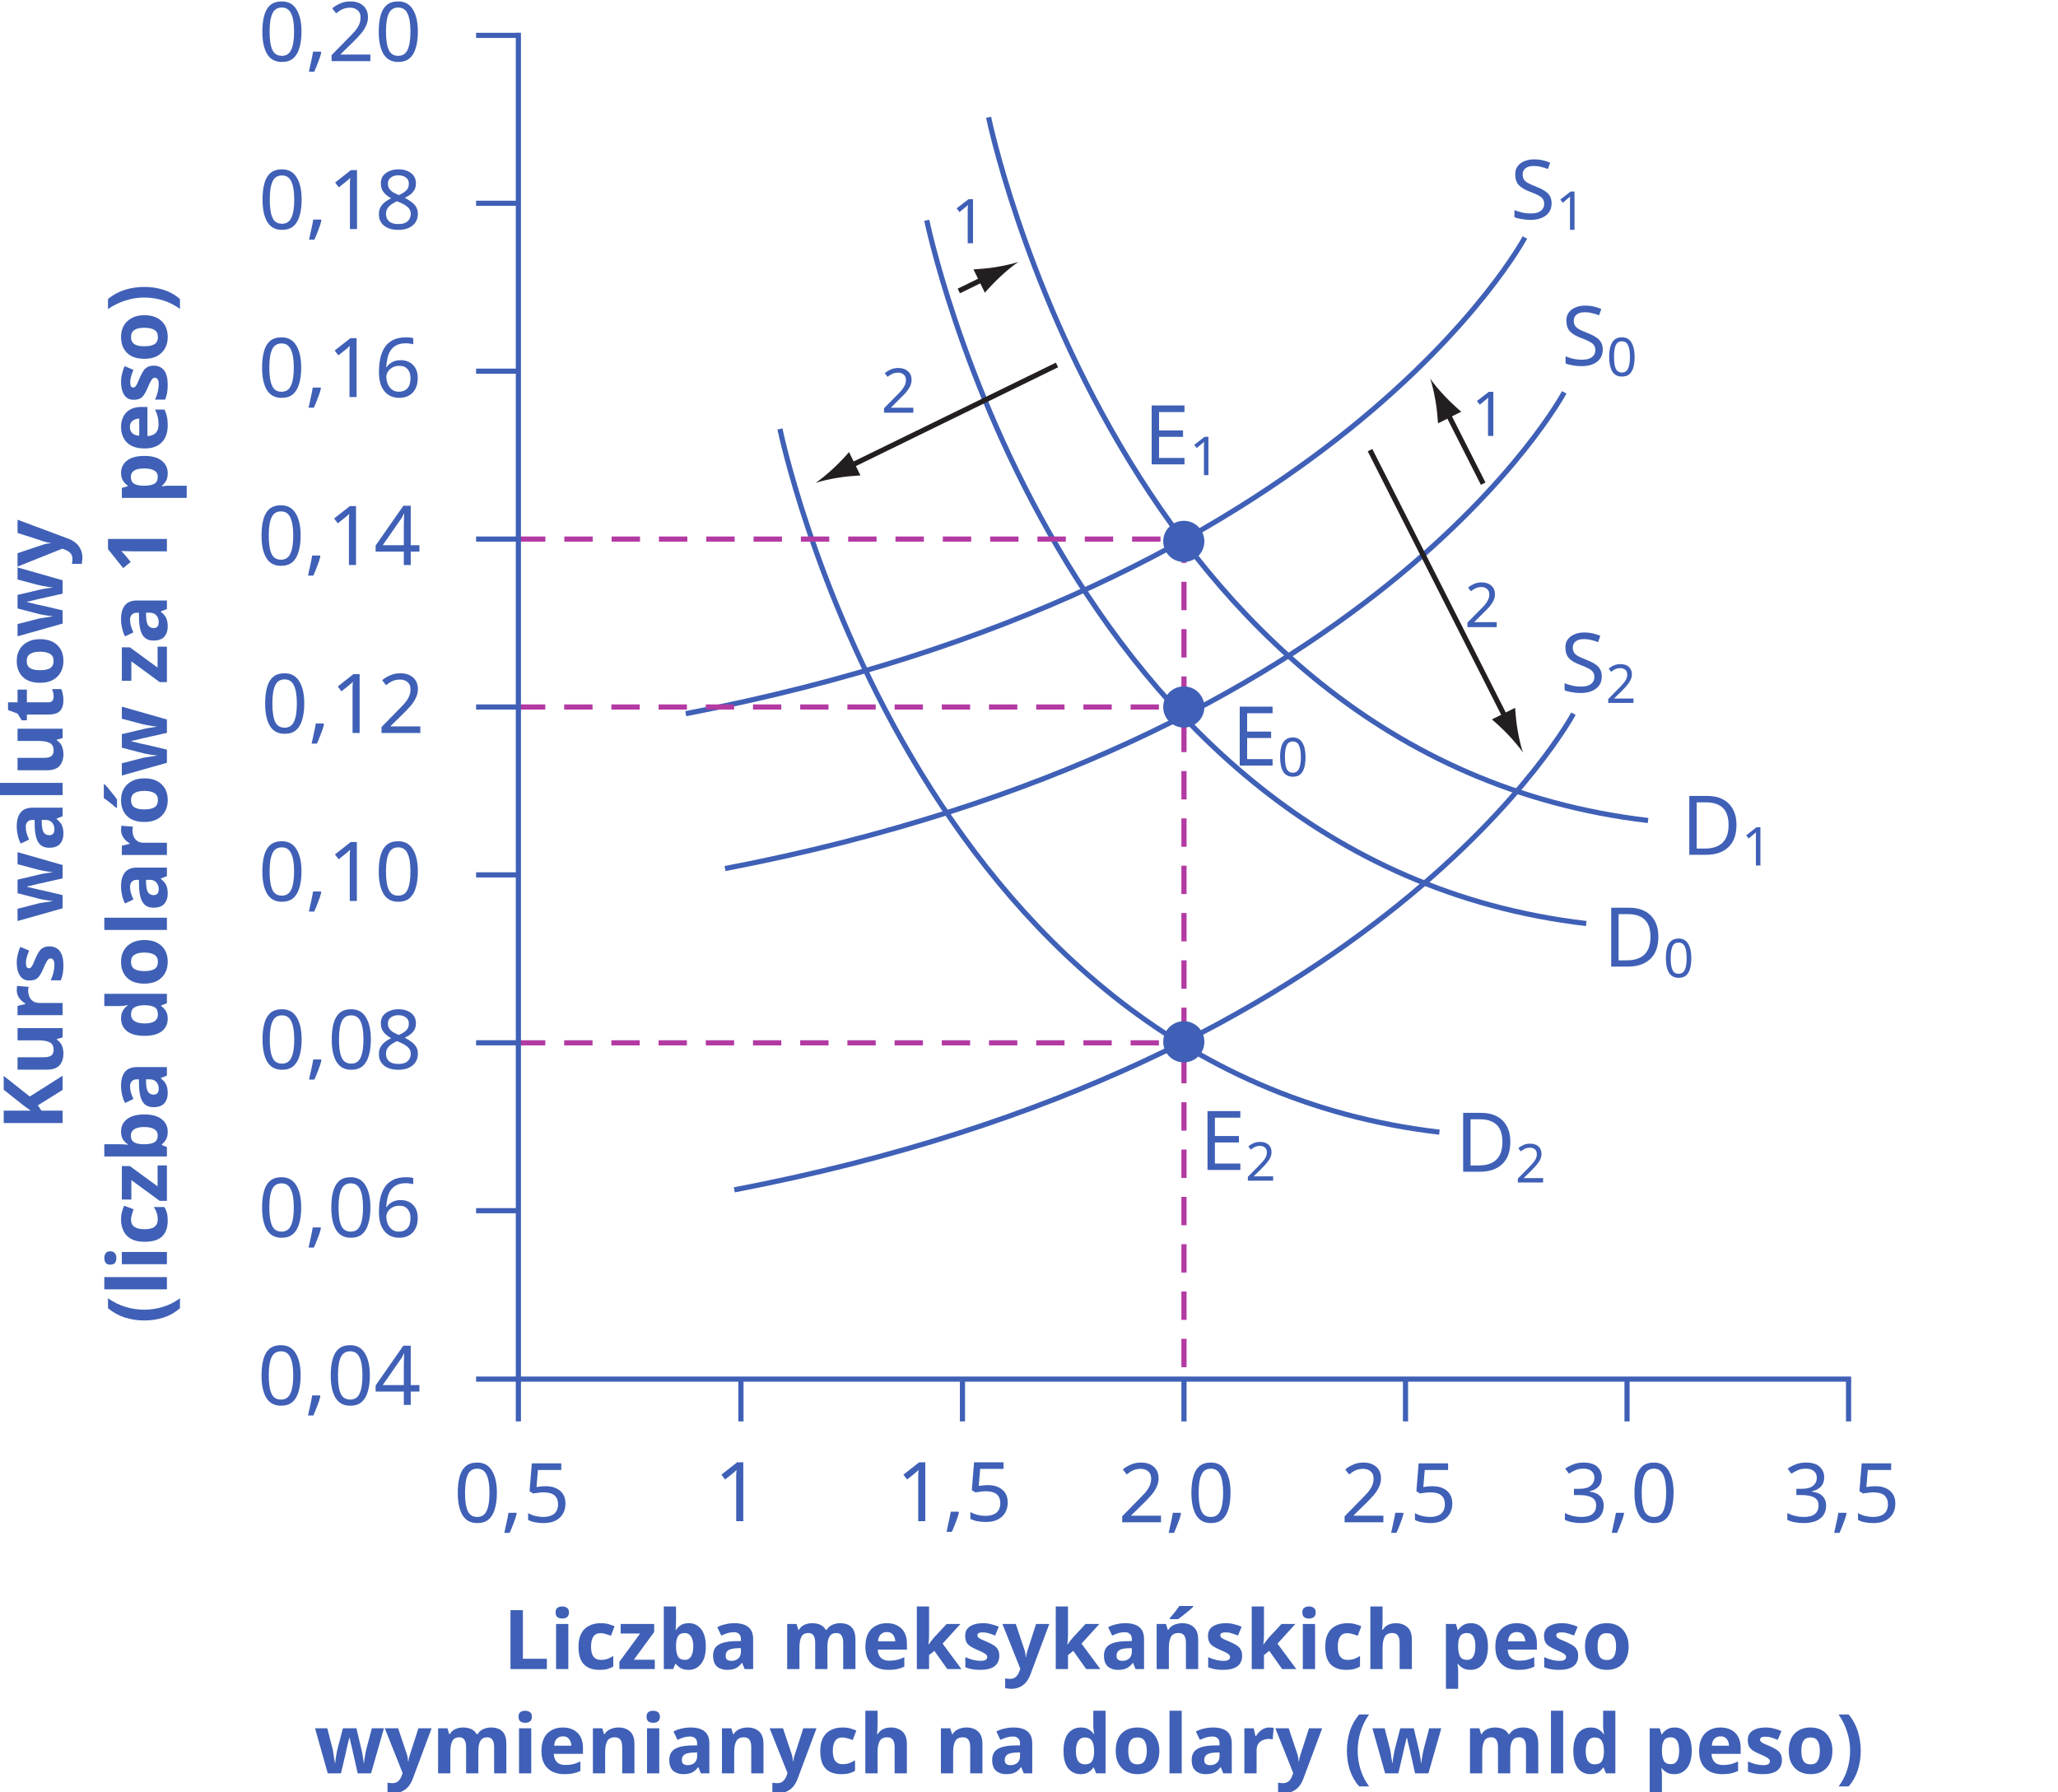
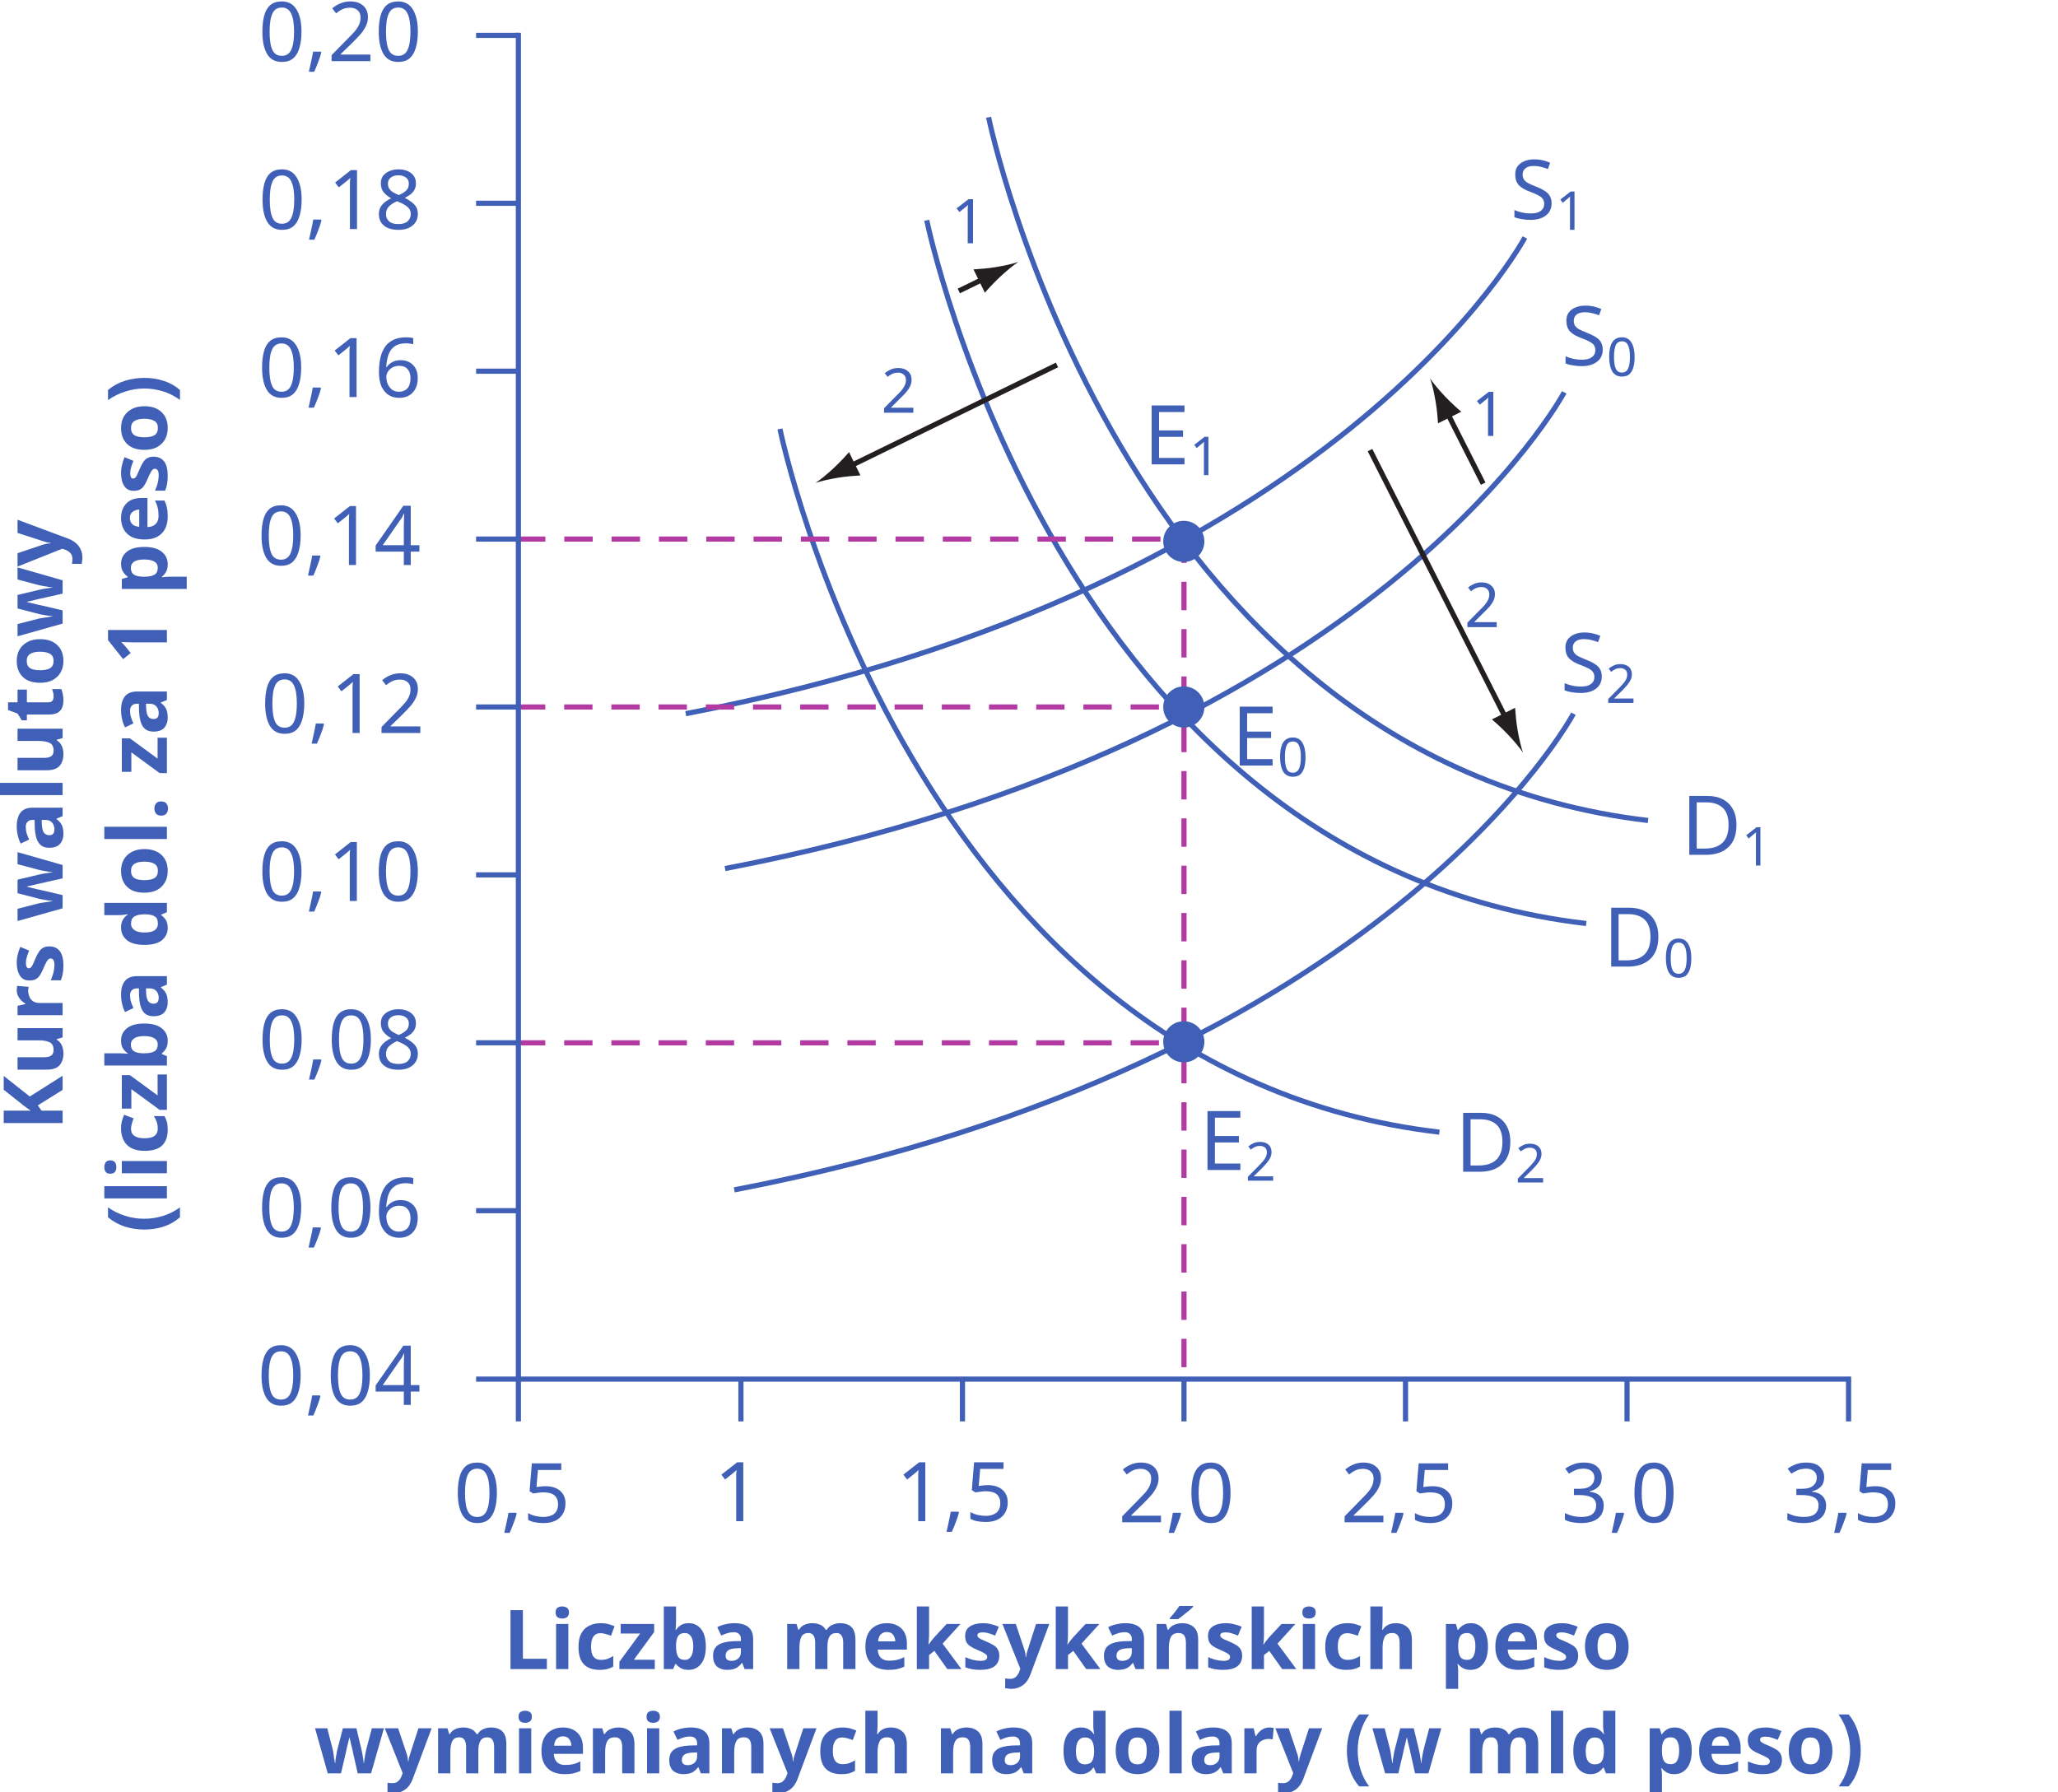
<svg xmlns="http://www.w3.org/2000/svg" version="1.1" id="svg2228" width="266.366" height="231.845" viewBox="0 0 266.366 231.845">
  <defs id="defs2232" />
  <g id="g2236" transform="matrix(1.333333,0,0,-1.333333,25.94025,219.3792)">
    <g id="g2252" transform="translate(-0.7050446,-0.00218029)">
-       <g id="g4">
+       <g id="g1">
        <path d="m 31.57,30.514 v -3.964" style="fill:none;stroke:#3f60b6;stroke-width:0.5;stroke-linecap:butt;stroke-linejoin:miter;stroke-miterlimit:4;stroke-dasharray:none;stroke-opacity:1" id="path2250" />
        <path d="m 74.678,30.514 v -3.964" style="fill:none;stroke:#3f60b6;stroke-width:0.5;stroke-linecap:butt;stroke-linejoin:miter;stroke-miterlimit:4;stroke-dasharray:none;stroke-opacity:1" id="path2348" />
        <path d="m 117.686,30.514 v -3.964" style="fill:none;stroke:#3f60b6;stroke-width:0.5;stroke-linecap:butt;stroke-linejoin:miter;stroke-miterlimit:4;stroke-dasharray:none;stroke-opacity:1" id="path2356" />
        <path d="m 53.175,30.514 v -3.964" style="fill:none;stroke:#3f60b6;stroke-width:0.5;stroke-linecap:butt;stroke-linejoin:miter;stroke-miterlimit:4;stroke-dasharray:none;stroke-opacity:1" id="path2364" />
        <path d="m 96.182,30.514 v -3.964" style="fill:none;stroke:#3f60b6;stroke-width:0.5;stroke-linecap:butt;stroke-linejoin:miter;stroke-miterlimit:4;stroke-dasharray:none;stroke-opacity:1" id="path2366" />
        <path d="m 27.465,30.655 h 4.364" style="fill:none;stroke:#3f60b6;stroke-width:0.5;stroke-linecap:butt;stroke-linejoin:miter;stroke-miterlimit:4;stroke-dasharray:none;stroke-opacity:1" id="path2368" />
        <path d="m 27.465,47.005 h 4.188" style="fill:none;stroke:#3f60b6;stroke-width:0.5;stroke-linecap:butt;stroke-linejoin:miter;stroke-miterlimit:4;stroke-dasharray:none;stroke-opacity:1" id="path2376" />
        <path d="m 27.465,112.204 h 4.188" style="fill:none;stroke:#3f60b6;stroke-width:0.5;stroke-linecap:butt;stroke-linejoin:miter;stroke-miterlimit:4;stroke-dasharray:none;stroke-opacity:1" id="path2378" />
        <path d="m 27.465,63.305 h 4.188" style="fill:none;stroke:#3f60b6;stroke-width:0.5;stroke-linecap:butt;stroke-linejoin:miter;stroke-miterlimit:4;stroke-dasharray:none;stroke-opacity:1" id="path2386" />
        <path d="m 27.465,79.605 h 4.188" style="fill:none;stroke:#3f60b6;stroke-width:0.5;stroke-linecap:butt;stroke-linejoin:miter;stroke-miterlimit:4;stroke-dasharray:none;stroke-opacity:1" id="path2394" />
        <path d="m 27.465,95.903 h 4.188" style="fill:none;stroke:#3f60b6;stroke-width:0.5;stroke-linecap:butt;stroke-linejoin:miter;stroke-miterlimit:4;stroke-dasharray:none;stroke-opacity:1" id="path2402" />
        <path d="m 27.465,128.503 h 4.188" style="fill:none;stroke:#3f60b6;stroke-width:0.5;stroke-linecap:butt;stroke-linejoin:miter;stroke-miterlimit:4;stroke-dasharray:none;stroke-opacity:1" id="path2404" />
        <path d="m 27.465,144.803 h 4.188" style="fill:none;stroke:#3f60b6;stroke-width:0.5;stroke-linecap:butt;stroke-linejoin:miter;stroke-miterlimit:4;stroke-dasharray:none;stroke-opacity:1" id="path2406" />
        <path d="m 77.215,153.152 c 0,0 12.754,-62.265 64.016,-68.267" style="fill:none;stroke:#3f60b6;stroke-width:0.5;stroke-linecap:butt;stroke-linejoin:miter;stroke-miterlimit:4;stroke-dasharray:none;stroke-opacity:1" id="path2410" />
        <path d="m 71.213,143.15 c 0,0 12.754,-62.265 64.016,-68.267" style="fill:none;stroke:#3f60b6;stroke-width:0.5;stroke-linecap:butt;stroke-linejoin:miter;stroke-miterlimit:4;stroke-dasharray:none;stroke-opacity:1" id="path2412" />
        <path d="m 56.961,122.895 c 0,0 12.754,-62.265 64.016,-68.267" style="fill:none;stroke:#3f60b6;stroke-width:0.5;stroke-linecap:butt;stroke-linejoin:miter;stroke-miterlimit:4;stroke-dasharray:none;stroke-opacity:1" id="path2414" />
        <path d="M 83.856,129.109 63.462,119.143" style="fill:none;stroke:#231f20;stroke-width:0.5;stroke-linecap:butt;stroke-linejoin:miter;stroke-miterlimit:4;stroke-dasharray:none;stroke-opacity:1" id="path2416" />
        <path d="m 62.626,118.164 c 0.852,0.139 1.436,0.168 2.148,0.221 l -1.107,2.266 c -0.164,-0.206 -0.861,-0.973 -1.494,-1.56 -0.677,-0.629 -1.318,-1.146 -1.757,-1.433 0.496,0.17 1.298,0.358 2.21,0.506" style="fill:#231f20;fill-opacity:1;fill-rule:nonzero;stroke:none;stroke-width:0.1" id="path2418" />
        <path d="m 128.564,93.679 c -0.146,0.851 -0.181,1.434 -0.241,2.146 l -2.255,-1.128 c 0.207,-0.162 0.981,-0.852 1.574,-1.48 0.635,-0.672 1.157,-1.308 1.449,-1.744 -0.175,0.494 -0.37,1.295 -0.527,2.205" style="fill:#231f20;fill-opacity:1;fill-rule:nonzero;stroke:none;stroke-width:0.1" id="path2422" />
        <path d="m 125.226,117.583 -3.636,7.179" style="fill:none;stroke:#231f20;stroke-width:0.5;stroke-linecap:butt;stroke-linejoin:miter;stroke-miterlimit:4;stroke-dasharray:none;stroke-opacity:1" id="path2424" />
        <path d="m 120.603,125.589 c 0.146,-0.852 0.181,-1.435 0.241,-2.147 l 2.255,1.128 c -0.207,0.162 -0.981,0.852 -1.574,1.48 -0.635,0.671 -1.157,1.307 -1.449,1.744 0.175,-0.494 0.37,-1.295 0.527,-2.205" style="fill:#231f20;fill-opacity:1;fill-rule:nonzero;stroke:none;stroke-width:0.1" id="path2426" />
        <path d="m 74.325,136.289 2.734,1.336" style="fill:none;stroke:#231f20;stroke-width:0.5;stroke-linecap:butt;stroke-linejoin:miter;stroke-miterlimit:4;stroke-dasharray:none;stroke-opacity:1" id="path2428" />
        <path d="m 77.895,138.604 c -0.852,-0.138 -1.436,-0.168 -2.148,-0.22 l 1.107,-2.266 c 0.164,0.205 0.861,0.973 1.494,1.56 0.677,0.629 1.318,1.145 1.757,1.433 -0.496,-0.17 -1.298,-0.358 -2.21,-0.507" style="fill:#231f20;fill-opacity:1;fill-rule:nonzero;stroke:none;stroke-width:0.1" id="path2430" />
        <path d="m 129.276,141.482 c 0,0 -18.176,-34.11 -81.46,-46.228" style="fill:none;stroke:#3f60b6;stroke-width:0.5;stroke-linecap:butt;stroke-linejoin:miter;stroke-miterlimit:4;stroke-dasharray:none;stroke-opacity:1" id="path2432" />
        <path d="m 133.091,126.446 c 0,0 -18.177,-34.108 -81.46,-46.227" style="fill:none;stroke:#3f60b6;stroke-width:0.5;stroke-linecap:butt;stroke-linejoin:miter;stroke-miterlimit:4;stroke-dasharray:none;stroke-opacity:1" id="path2434" />
        <path d="m 133.988,95.254 c 0,0 -18.176,-34.109 -81.46,-46.227" style="fill:none;stroke:#3f60b6;stroke-width:0.5;stroke-linecap:butt;stroke-linejoin:miter;stroke-miterlimit:4;stroke-dasharray:none;stroke-opacity:1" id="path2436" />
        <path d="m 31.435,63.301 h 64.405" style="fill:none;stroke:#b33aa3;stroke-width:0.5;stroke-linecap:butt;stroke-linejoin:miter;stroke-miterlimit:4;stroke-dasharray:2.749, 1.833;stroke-dashoffset:0;stroke-opacity:1" id="path2438" />
        <path d="m 31.435,95.903 h 64.405" style="fill:none;stroke:#b33aa3;stroke-width:0.5;stroke-linecap:butt;stroke-linejoin:miter;stroke-miterlimit:4;stroke-dasharray:2.749, 1.833;stroke-dashoffset:0;stroke-opacity:1" id="path2440" />
        <path d="M 31.435,112.204 H 96.182 V 30.97" style="fill:none;stroke:#b33aa3;stroke-width:0.501;stroke-linecap:butt;stroke-linejoin:miter;stroke-miterlimit:4;stroke-dasharray:2.756, 1.837;stroke-dashoffset:0;stroke-opacity:1" id="path2442" />
        <path d="m 97.579,113.393 c 0.777,-0.778 0.777,-2.05 0,-2.828 -0.778,-0.778 -2.051,-0.778 -2.829,0 -0.777,0.778 -0.777,2.05 0,2.828 0.778,0.778 2.051,0.778 2.829,0" style="fill:#3f60b6;fill-opacity:1;fill-rule:nonzero;stroke:none;stroke-width:0.1" id="path2444" />
        <path d="m 97.579,97.317 c 0.777,-0.778 0.777,-2.05 0,-2.828 -0.778,-0.778 -2.051,-0.778 -2.829,0 -0.777,0.778 -0.777,2.05 0,2.828 0.778,0.778 2.051,0.778 2.829,0" style="fill:#3f60b6;fill-opacity:1;fill-rule:nonzero;stroke:none;stroke-width:0.1" id="path2446" />
        <path d="m 97.579,64.814 c 0.777,-0.777 0.777,-2.051 0,-2.828 -0.778,-0.777 -2.051,-0.777 -2.829,0 -0.777,0.777 -0.777,2.051 0,2.828 0.778,0.777 2.051,0.777 2.829,0" style="fill:#3f60b6;fill-opacity:1;fill-rule:nonzero;stroke:none;stroke-width:0.1" id="path2448" />
        <text xml:space="preserve" transform="matrix(0,1,1,0,0,0)" style="font-variant:normal;font-weight:normal;font-size:8px;font-family:ArialMT;-inkscape-font-specification:ArialMT;text-align:center;writing-mode:lr-tb;text-anchor:middle;fill:#3f60b6;fill-opacity:1;fill-rule:nonzero;stroke:none" id="text8085-3-06-4-0-2-6" x="95.879" y="-12.672">
          <tspan x="95.879" y="-12.672" style="font-style:normal;font-variant:normal;font-weight:bold;font-stretch:normal;font-family:sans-serif;-inkscape-font-specification:'sans-serif Bold';text-align:center;text-anchor:middle" id="tspan74844">Kurs walutowy</tspan>
-           <tspan x="95.879" y="-2.545" style="font-style:normal;font-variant:normal;font-weight:bold;font-stretch:normal;font-family:sans-serif;-inkscape-font-specification:'sans-serif Bold';text-align:center;text-anchor:middle" id="tspan4">(liczba dolarów za 1 peso)</tspan>
+           <tspan x="95.879" y="-2.545" style="font-style:normal;font-variant:normal;font-weight:bold;font-stretch:normal;font-family:sans-serif;-inkscape-font-specification:'sans-serif Bold';text-align:center;text-anchor:middle" id="tspan4">(liczba dol. za 1 peso)</tspan>
        </text>
        <text xml:space="preserve" transform="scale(1,-1)" style="font-variant:normal;font-weight:normal;font-size:8px;font-family:ArialMT;-inkscape-font-specification:ArialMT;text-align:center;writing-mode:lr-tb;text-anchor:middle;fill:#3f60b6;fill-opacity:1;fill-rule:nonzero;stroke:none" id="text8085-3-06-4-0-2-6-1-1-6" x="96.335" y="-2.507">
          <tspan x="96.335" y="-2.507" style="font-style:normal;font-variant:normal;font-weight:bold;font-stretch:normal;font-family:sans-serif;-inkscape-font-specification:'sans-serif Bold';text-align:center;text-anchor:middle" id="tspan74840">Liczba meksykańskich peso</tspan>
          <tspan x="96.335" y="7.62" style="font-style:normal;font-variant:normal;font-weight:bold;font-stretch:normal;font-family:sans-serif;-inkscape-font-specification:'sans-serif Bold';text-align:center;text-anchor:middle" id="tspan1">wymienianych na dolary (w mld peso)</tspan>
        </text>
        <text xml:space="preserve" transform="scale(1,-1)" style="font-variant:normal;font-weight:normal;font-size:8px;font-family:ArialMT;-inkscape-font-specification:ArialMT;writing-mode:lr-tb;fill:#3f60b6;fill-opacity:1;fill-rule:nonzero;stroke:none" id="text8085-3-06-4-0-2-9-7-64" x="132.722" y="-97.34">
          <tspan id="tspan8083-2-2-30-6-6-4-1-62" x="132.722" y="-97.34" style="font-style:normal;font-variant:normal;font-weight:normal;font-stretch:normal;font-family:sans-serif;-inkscape-font-specification:sans-serif">S<tspan style="font-size:65%;baseline-shift:sub" id="tspan1672">2</tspan>
          </tspan>
        </text>
        <text xml:space="preserve" transform="scale(1,-1)" style="font-variant:normal;font-weight:normal;font-size:8px;font-family:ArialMT;-inkscape-font-specification:ArialMT;writing-mode:lr-tb;fill:#3f60b6;fill-opacity:1;fill-rule:nonzero;stroke:none" id="text8085-3-06-4-0-2-9-7-64-5" x="132.817" y="-129.069">
          <tspan id="tspan8083-2-2-30-6-6-4-1-62-3" x="132.817" y="-129.069" style="font-style:normal;font-variant:normal;font-weight:normal;font-stretch:normal;font-family:sans-serif;-inkscape-font-specification:sans-serif">S<tspan style="font-size:65%;baseline-shift:sub" id="tspan1670">0</tspan>
          </tspan>
        </text>
        <text xml:space="preserve" transform="scale(1,-1)" style="font-variant:normal;font-weight:normal;font-size:8px;font-family:ArialMT;-inkscape-font-specification:ArialMT;writing-mode:lr-tb;fill:#3f60b6;fill-opacity:1;fill-rule:nonzero;stroke:none" id="text8085-3-06-4-0-2-9-7-64-56" x="127.853" y="-143.268">
          <tspan id="tspan8083-2-2-30-6-6-4-1-62-2" x="127.853" y="-143.268" style="font-style:normal;font-variant:normal;font-weight:normal;font-stretch:normal;font-family:sans-serif;-inkscape-font-specification:sans-serif">S<tspan style="font-size:65%;baseline-shift:sub" id="tspan1668">1</tspan>
          </tspan>
        </text>
        <text xml:space="preserve" transform="scale(1,-1)" style="font-variant:normal;font-weight:normal;font-size:8px;font-family:ArialMT;-inkscape-font-specification:ArialMT;writing-mode:lr-tb;fill:#3f60b6;fill-opacity:1;fill-rule:nonzero;stroke:none" id="text8085-3-06-4-0-2-9-7-64-0" x="6.345" y="-142.299">
          <tspan id="tspan8083-2-2-30-6-6-4-1-62-9" x="6.345" y="-142.299" style="font-style:normal;font-variant:normal;font-weight:normal;font-stretch:normal;font-family:sans-serif;-inkscape-font-specification:sans-serif">0,18</tspan>
        </text>
        <path d="m 27.465,161.103 h 4.188" style="fill:none;stroke:#3f60b6;stroke-width:0.5;stroke-linecap:butt;stroke-linejoin:miter;stroke-miterlimit:4;stroke-dasharray:none;stroke-opacity:1" id="path2406-9" />
        <text xml:space="preserve" transform="scale(1,-1)" style="font-variant:normal;font-weight:normal;font-size:8px;font-family:ArialMT;-inkscape-font-specification:ArialMT;writing-mode:lr-tb;fill:#3f60b6;fill-opacity:1;fill-rule:nonzero;stroke:none" id="text8085-3-06-4-0-2-9-7-64-0-03" x="6.329" y="-158.599">
          <tspan id="tspan8083-2-2-30-6-6-4-1-62-9-33" x="6.329" y="-158.599" style="font-style:normal;font-variant:normal;font-weight:normal;font-stretch:normal;font-family:sans-serif;-inkscape-font-specification:sans-serif">0,20</tspan>
        </text>
        <text xml:space="preserve" transform="scale(1,-1)" style="font-variant:normal;font-weight:normal;font-size:8px;font-family:ArialMT;-inkscape-font-specification:ArialMT;writing-mode:lr-tb;fill:#3f60b6;fill-opacity:1;fill-rule:nonzero;stroke:none" id="text8085-3-06-4-0-2-9-7-64-0-9" x="6.302" y="-125.992">
          <tspan id="tspan8083-2-2-30-6-6-4-1-62-9-2" x="6.302" y="-125.992" style="font-style:normal;font-variant:normal;font-weight:normal;font-stretch:normal;font-family:sans-serif;-inkscape-font-specification:sans-serif">0,16</tspan>
        </text>
        <text xml:space="preserve" transform="scale(1,-1)" style="font-variant:normal;font-weight:normal;font-size:8px;font-family:ArialMT;-inkscape-font-specification:ArialMT;writing-mode:lr-tb;fill:#3f60b6;fill-opacity:1;fill-rule:nonzero;stroke:none" id="text8085-3-06-4-0-2-9-7-64-0-0" x="6.247" y="-109.685">
          <tspan id="tspan8083-2-2-30-6-6-4-1-62-9-23" x="6.247" y="-109.685" style="font-style:normal;font-variant:normal;font-weight:normal;font-stretch:normal;font-family:sans-serif;-inkscape-font-specification:sans-serif">0,14</tspan>
        </text>
        <text xml:space="preserve" transform="scale(1,-1)" style="font-variant:normal;font-weight:normal;font-size:8px;font-family:ArialMT;-inkscape-font-specification:ArialMT;writing-mode:lr-tb;fill:#3f60b6;fill-opacity:1;fill-rule:nonzero;stroke:none" id="text8085-3-06-4-0-2-9-7-64-0-7" x="6.599" y="-93.379">
          <tspan id="tspan8083-2-2-30-6-6-4-1-62-9-5" x="6.599" y="-93.379" style="font-style:normal;font-variant:normal;font-weight:normal;font-stretch:normal;font-family:sans-serif;-inkscape-font-specification:sans-serif">0,12</tspan>
        </text>
        <text xml:space="preserve" transform="scale(1,-1)" style="font-variant:normal;font-weight:normal;font-size:8px;font-family:ArialMT;-inkscape-font-specification:ArialMT;writing-mode:lr-tb;fill:#3f60b6;fill-opacity:1;fill-rule:nonzero;stroke:none" id="text8085-3-06-4-0-2-9-7-64-0-92" x="6.329" y="-77.072">
          <tspan id="tspan8083-2-2-30-6-6-4-1-62-9-28" x="6.329" y="-77.072" style="font-style:normal;font-variant:normal;font-weight:normal;font-stretch:normal;font-family:sans-serif;-inkscape-font-specification:sans-serif">0,10</tspan>
        </text>
        <text xml:space="preserve" transform="scale(1,-1)" style="font-variant:normal;font-weight:normal;font-size:8px;font-family:ArialMT;-inkscape-font-specification:ArialMT;writing-mode:lr-tb;fill:#3f60b6;fill-opacity:1;fill-rule:nonzero;stroke:none" id="text8085-3-06-4-0-2-9-7-64-0-97" x="6.345" y="-60.765">
          <tspan id="tspan8083-2-2-30-6-6-4-1-62-9-3" x="6.345" y="-60.765" style="font-style:normal;font-variant:normal;font-weight:normal;font-stretch:normal;font-family:sans-serif;-inkscape-font-specification:sans-serif">0,08</tspan>
        </text>
        <text xml:space="preserve" transform="scale(1,-1)" style="font-variant:normal;font-weight:normal;font-size:8px;font-family:ArialMT;-inkscape-font-specification:ArialMT;writing-mode:lr-tb;fill:#3f60b6;fill-opacity:1;fill-rule:nonzero;stroke:none" id="text8085-3-06-4-0-2-9-7-64-0-6" x="6.302" y="-44.458">
          <tspan id="tspan8083-2-2-30-6-6-4-1-62-9-1" x="6.302" y="-44.458" style="font-style:normal;font-variant:normal;font-weight:normal;font-stretch:normal;font-family:sans-serif;-inkscape-font-specification:sans-serif">0,06</tspan>
        </text>
        <text xml:space="preserve" transform="scale(1,-1)" style="font-variant:normal;font-weight:normal;font-size:8px;font-family:ArialMT;-inkscape-font-specification:ArialMT;writing-mode:lr-tb;fill:#3f60b6;fill-opacity:1;fill-rule:nonzero;stroke:none" id="text8085-3-06-4-0-2-9-7-64-0-2" x="6.247" y="-28.151">
          <tspan id="tspan8083-2-2-30-6-6-4-1-62-9-9" x="6.247" y="-28.151" style="font-style:normal;font-variant:normal;font-weight:normal;font-stretch:normal;font-family:sans-serif;-inkscape-font-specification:sans-serif">0,04</tspan>
        </text>
        <text xml:space="preserve" transform="scale(1,-1)" style="font-variant:normal;font-weight:normal;font-size:8px;font-family:ArialMT;-inkscape-font-specification:ArialMT;writing-mode:lr-tb;fill:#3f60b6;fill-opacity:1;fill-rule:nonzero;stroke:none" id="text8085-3-06-4-0-2-9-7-64-0-3" x="25.295" y="-16.758">
          <tspan id="tspan8083-2-2-30-6-6-4-1-62-9-19" x="25.295" y="-16.758" style="font-style:normal;font-variant:normal;font-weight:normal;font-stretch:normal;font-family:sans-serif;-inkscape-font-specification:sans-serif">0,5</tspan>
        </text>
        <text xml:space="preserve" transform="scale(1,-1)" style="font-variant:normal;font-weight:normal;font-size:8px;font-family:ArialMT;-inkscape-font-specification:ArialMT;writing-mode:lr-tb;fill:#3f60b6;fill-opacity:1;fill-rule:nonzero;stroke:none" id="text8085-3-06-4-0-2-9-7-64-0-4" x="50.56" y="-16.863">
          <tspan id="tspan8083-2-2-30-6-6-4-1-62-9-7" x="50.56" y="-16.863" style="font-style:normal;font-variant:normal;font-weight:normal;font-stretch:normal;font-family:sans-serif;-inkscape-font-specification:sans-serif">1</tspan>
        </text>
        <text xml:space="preserve" transform="scale(1,-1)" style="font-variant:normal;font-weight:normal;font-size:8px;font-family:ArialMT;-inkscape-font-specification:ArialMT;writing-mode:lr-tb;fill:#3f60b6;fill-opacity:1;fill-rule:nonzero;stroke:none" id="text8085-3-06-4-0-2-9-7-64-0-8" x="68.227" y="-16.863">
          <tspan id="tspan8083-2-2-30-6-6-4-1-62-9-4" x="68.227" y="-16.863" style="font-style:normal;font-variant:normal;font-weight:normal;font-stretch:normal;font-family:sans-serif;-inkscape-font-specification:sans-serif">1,5</tspan>
        </text>
        <text xml:space="preserve" transform="scale(1,-1)" style="font-variant:normal;font-weight:normal;font-size:8px;font-family:ArialMT;-inkscape-font-specification:ArialMT;writing-mode:lr-tb;fill:#3f60b6;fill-opacity:1;fill-rule:nonzero;stroke:none" id="text8085-3-06-4-0-2-9-7-64-0-5" x="89.793" y="-16.758">
          <tspan id="tspan8083-2-2-30-6-6-4-1-62-9-0" x="89.793" y="-16.758" style="font-style:normal;font-variant:normal;font-weight:normal;font-stretch:normal;font-family:sans-serif;-inkscape-font-specification:sans-serif">2,0</tspan>
        </text>
        <text xml:space="preserve" transform="scale(1,-1)" style="font-variant:normal;font-weight:normal;font-size:8px;font-family:ArialMT;-inkscape-font-specification:ArialMT;writing-mode:lr-tb;fill:#3f60b6;fill-opacity:1;fill-rule:nonzero;stroke:none" id="text8085-3-06-4-0-2-9-7-64-0-36" x="111.381" y="-16.758">
          <tspan id="tspan8083-2-2-30-6-6-4-1-62-9-10" x="111.381" y="-16.758" style="font-style:normal;font-variant:normal;font-weight:normal;font-stretch:normal;font-family:sans-serif;-inkscape-font-specification:sans-serif">2,5</tspan>
        </text>
        <path d="m 160.694,30.514 v -3.964" style="fill:none;stroke:#3f60b6;stroke-width:0.5;stroke-linecap:butt;stroke-linejoin:miter;stroke-miterlimit:4;stroke-dasharray:none;stroke-opacity:1" id="path2356-3" />
        <path d="m 139.189,30.514 v -3.964" style="fill:none;stroke:#3f60b6;stroke-width:0.5;stroke-linecap:butt;stroke-linejoin:miter;stroke-miterlimit:4;stroke-dasharray:none;stroke-opacity:1" id="path2366-2" />
        <text xml:space="preserve" transform="scale(1,-1)" style="font-variant:normal;font-weight:normal;font-size:8px;font-family:ArialMT;-inkscape-font-specification:ArialMT;writing-mode:lr-tb;fill:#3f60b6;fill-opacity:1;fill-rule:nonzero;stroke:none" id="text8085-3-06-4-0-2-9-7-64-0-5-6" x="132.8" y="-16.758">
          <tspan id="tspan8083-2-2-30-6-6-4-1-62-9-0-5" x="132.8" y="-16.758" style="font-style:normal;font-variant:normal;font-weight:normal;font-stretch:normal;font-family:sans-serif;-inkscape-font-specification:sans-serif">3,0</tspan>
        </text>
        <text xml:space="preserve" transform="scale(1,-1)" style="font-variant:normal;font-weight:normal;font-size:8px;font-family:ArialMT;-inkscape-font-specification:ArialMT;writing-mode:lr-tb;fill:#3f60b6;fill-opacity:1;fill-rule:nonzero;stroke:none" id="text8085-3-06-4-0-2-9-7-64-0-36-2" x="154.389" y="-16.758">
          <tspan id="tspan8083-2-2-30-6-6-4-1-62-9-10-6" x="154.389" y="-16.758" style="font-style:normal;font-variant:normal;font-weight:normal;font-stretch:normal;font-family:sans-serif;-inkscape-font-specification:sans-serif">3,5</tspan>
        </text>
        <text xml:space="preserve" transform="scale(1,-1)" style="font-variant:normal;font-weight:normal;font-size:8px;font-family:ArialMT;-inkscape-font-specification:ArialMT;writing-mode:lr-tb;fill:#3f60b6;fill-opacity:1;fill-rule:nonzero;stroke:none" id="text8085-3-06-4-0-2-9-7-0" x="144.452" y="-81.55">
          <tspan id="tspan8083-2-2-30-6-6-4-1-1" x="144.452" y="-81.55" style="font-style:normal;font-variant:normal;font-weight:normal;font-stretch:normal;font-family:sans-serif;-inkscape-font-specification:sans-serif">D<tspan style="font-size:65%;baseline-shift:sub" id="tspan36311">1</tspan>
          </tspan>
        </text>
        <text xml:space="preserve" transform="scale(1,-1)" style="font-variant:normal;font-weight:normal;font-size:8px;font-family:ArialMT;-inkscape-font-specification:ArialMT;writing-mode:lr-tb;fill:#3f60b6;fill-opacity:1;fill-rule:nonzero;stroke:none" id="text8085-3-06-4-0-2-9-7-77" x="136.871" y="-70.7">
          <tspan id="tspan8083-2-2-30-6-6-4-1-26" x="136.871" y="-70.7" style="font-style:normal;font-variant:normal;font-weight:normal;font-stretch:normal;font-family:sans-serif;-inkscape-font-specification:sans-serif">D<tspan style="font-size:65%;baseline-shift:sub" id="tspan36313">0</tspan>
          </tspan>
        </text>
        <text xml:space="preserve" transform="scale(1,-1)" style="font-variant:normal;font-weight:normal;font-size:8px;font-family:ArialMT;-inkscape-font-specification:ArialMT;writing-mode:lr-tb;fill:#3f60b6;fill-opacity:1;fill-rule:nonzero;stroke:none" id="text8085-3-06-4-0-2-9-7-77-3" x="122.5" y="-50.785">
          <tspan id="tspan8083-2-2-30-6-6-4-1-26-6" x="122.5" y="-50.785" style="font-style:normal;font-variant:normal;font-weight:normal;font-stretch:normal;font-family:sans-serif;-inkscape-font-specification:sans-serif">D<tspan style="font-size:65%;baseline-shift:sub" id="tspan1543">2</tspan>
          </tspan>
        </text>
        <text xml:space="preserve" transform="scale(1,-1)" style="font-variant:normal;font-weight:normal;font-size:6px;font-family:ArialMT;-inkscape-font-specification:ArialMT;writing-mode:lr-tb;fill:#3f60b6;fill-opacity:1;fill-rule:nonzero;stroke:none" id="text8085-3-06-4-0-2-9-7-77-3-3" x="66.785" y="-124.469">
          <tspan id="tspan8083-2-2-30-6-6-4-1-26-6-6" x="66.785" y="-124.469" style="font-style:normal;font-variant:normal;font-weight:normal;font-stretch:normal;font-size:6px;font-family:sans-serif;-inkscape-font-specification:sans-serif">2</tspan>
        </text>
        <text xml:space="preserve" transform="scale(1,-1)" style="font-variant:normal;font-weight:normal;font-size:6px;font-family:ArialMT;-inkscape-font-specification:ArialMT;writing-mode:lr-tb;fill:#3f60b6;fill-opacity:1;fill-rule:nonzero;stroke:none" id="text8085-3-06-4-0-2-9-7-77-3-3-8" x="123.414" y="-103.655">
          <tspan id="tspan8083-2-2-30-6-6-4-1-26-6-6-7" x="123.414" y="-103.655" style="font-style:normal;font-variant:normal;font-weight:normal;font-stretch:normal;font-size:6px;font-family:sans-serif;-inkscape-font-specification:sans-serif">2</tspan>
        </text>
        <text xml:space="preserve" transform="scale(1,-1)" style="font-variant:normal;font-weight:normal;font-size:6px;font-family:ArialMT;-inkscape-font-specification:ArialMT;writing-mode:lr-tb;fill:#3f60b6;fill-opacity:1;fill-rule:nonzero;stroke:none" id="text8085-3-06-4-0-2-9-7-77-3-3-6" x="73.577" y="-140.919">
          <tspan id="tspan8083-2-2-30-6-6-4-1-26-6-6-2" x="73.577" y="-140.919" style="font-style:normal;font-variant:normal;font-weight:normal;font-stretch:normal;font-size:6px;font-family:sans-serif;-inkscape-font-specification:sans-serif">1</tspan>
        </text>
        <text xml:space="preserve" transform="scale(1,-1)" style="font-variant:normal;font-weight:normal;font-size:6px;font-family:ArialMT;-inkscape-font-specification:ArialMT;writing-mode:lr-tb;fill:#3f60b6;fill-opacity:1;fill-rule:nonzero;stroke:none" id="text8085-3-06-4-0-2-9-7-77-3-3-6-6" x="124.087" y="-122.219">
          <tspan id="tspan8083-2-2-30-6-6-4-1-26-6-6-2-1" x="124.087" y="-122.219" style="font-style:normal;font-variant:normal;font-weight:normal;font-stretch:normal;font-size:6px;font-family:sans-serif;-inkscape-font-specification:sans-serif">1</tspan>
        </text>
        <text xml:space="preserve" transform="scale(1,-1)" style="font-variant:normal;font-weight:normal;font-size:8px;font-family:ArialMT;-inkscape-font-specification:ArialMT;writing-mode:lr-tb;fill:#3f60b6;fill-opacity:1;fill-rule:nonzero;stroke:none" id="text8085-3-06-4-0-2-9-7-64-9" x="100.813" y="-90.218">
          <tspan id="tspan8083-2-2-30-6-6-4-1-62-1" x="100.813" y="-90.218" style="font-style:normal;font-variant:normal;font-weight:normal;font-stretch:normal;font-family:sans-serif;-inkscape-font-specification:sans-serif">E<tspan style="font-size:65%;baseline-shift:sub" id="tspan1666">0</tspan>
          </tspan>
        </text>
        <text xml:space="preserve" transform="scale(1,-1)" style="font-variant:normal;font-weight:normal;font-size:8px;font-family:ArialMT;-inkscape-font-specification:ArialMT;writing-mode:lr-tb;fill:#3f60b6;fill-opacity:1;fill-rule:nonzero;stroke:none" id="text8085-3-06-4-0-2-9-7-64-9-2" x="92.263" y="-119.456">
          <tspan id="tspan8083-2-2-30-6-6-4-1-62-1-7" x="92.263" y="-119.456" style="font-style:normal;font-variant:normal;font-weight:normal;font-stretch:normal;font-family:sans-serif;-inkscape-font-specification:sans-serif">E<tspan style="font-size:65%;baseline-shift:sub" id="tspan1664">1</tspan>
          </tspan>
        </text>
        <text xml:space="preserve" transform="scale(1,-1)" style="font-variant:normal;font-weight:normal;font-size:8px;font-family:ArialMT;-inkscape-font-specification:ArialMT;writing-mode:lr-tb;fill:#3f60b6;fill-opacity:1;fill-rule:nonzero;stroke:none" id="text8085-3-06-4-0-2-9-7-64-9-0" x="97.685" y="-50.957">
          <tspan id="tspan8083-2-2-30-6-6-4-1-62-1-9" x="97.685" y="-50.957" style="font-style:normal;font-variant:normal;font-weight:normal;font-stretch:normal;font-family:sans-serif;-inkscape-font-specification:sans-serif">E<tspan style="font-size:65%;baseline-shift:sub" id="tspan1662">2</tspan>
          </tspan>
        </text>
        <path d="M 160.944,30.655 H 31.57 V 161.353" style="fill:none;stroke:#3f60b6;stroke-width:0.5;stroke-linecap:butt;stroke-linejoin:miter;stroke-miterlimit:4;stroke-dasharray:none;stroke-opacity:1" id="path2408" />
        <path d="M 114.241,120.838 127.577,94.506" style="fill:none;stroke:#231f20;stroke-width:0.5;stroke-linecap:butt;stroke-linejoin:miter;stroke-miterlimit:4;stroke-dasharray:none;stroke-opacity:1" id="path2420" />
      </g>
    </g>
  </g>
</svg>
